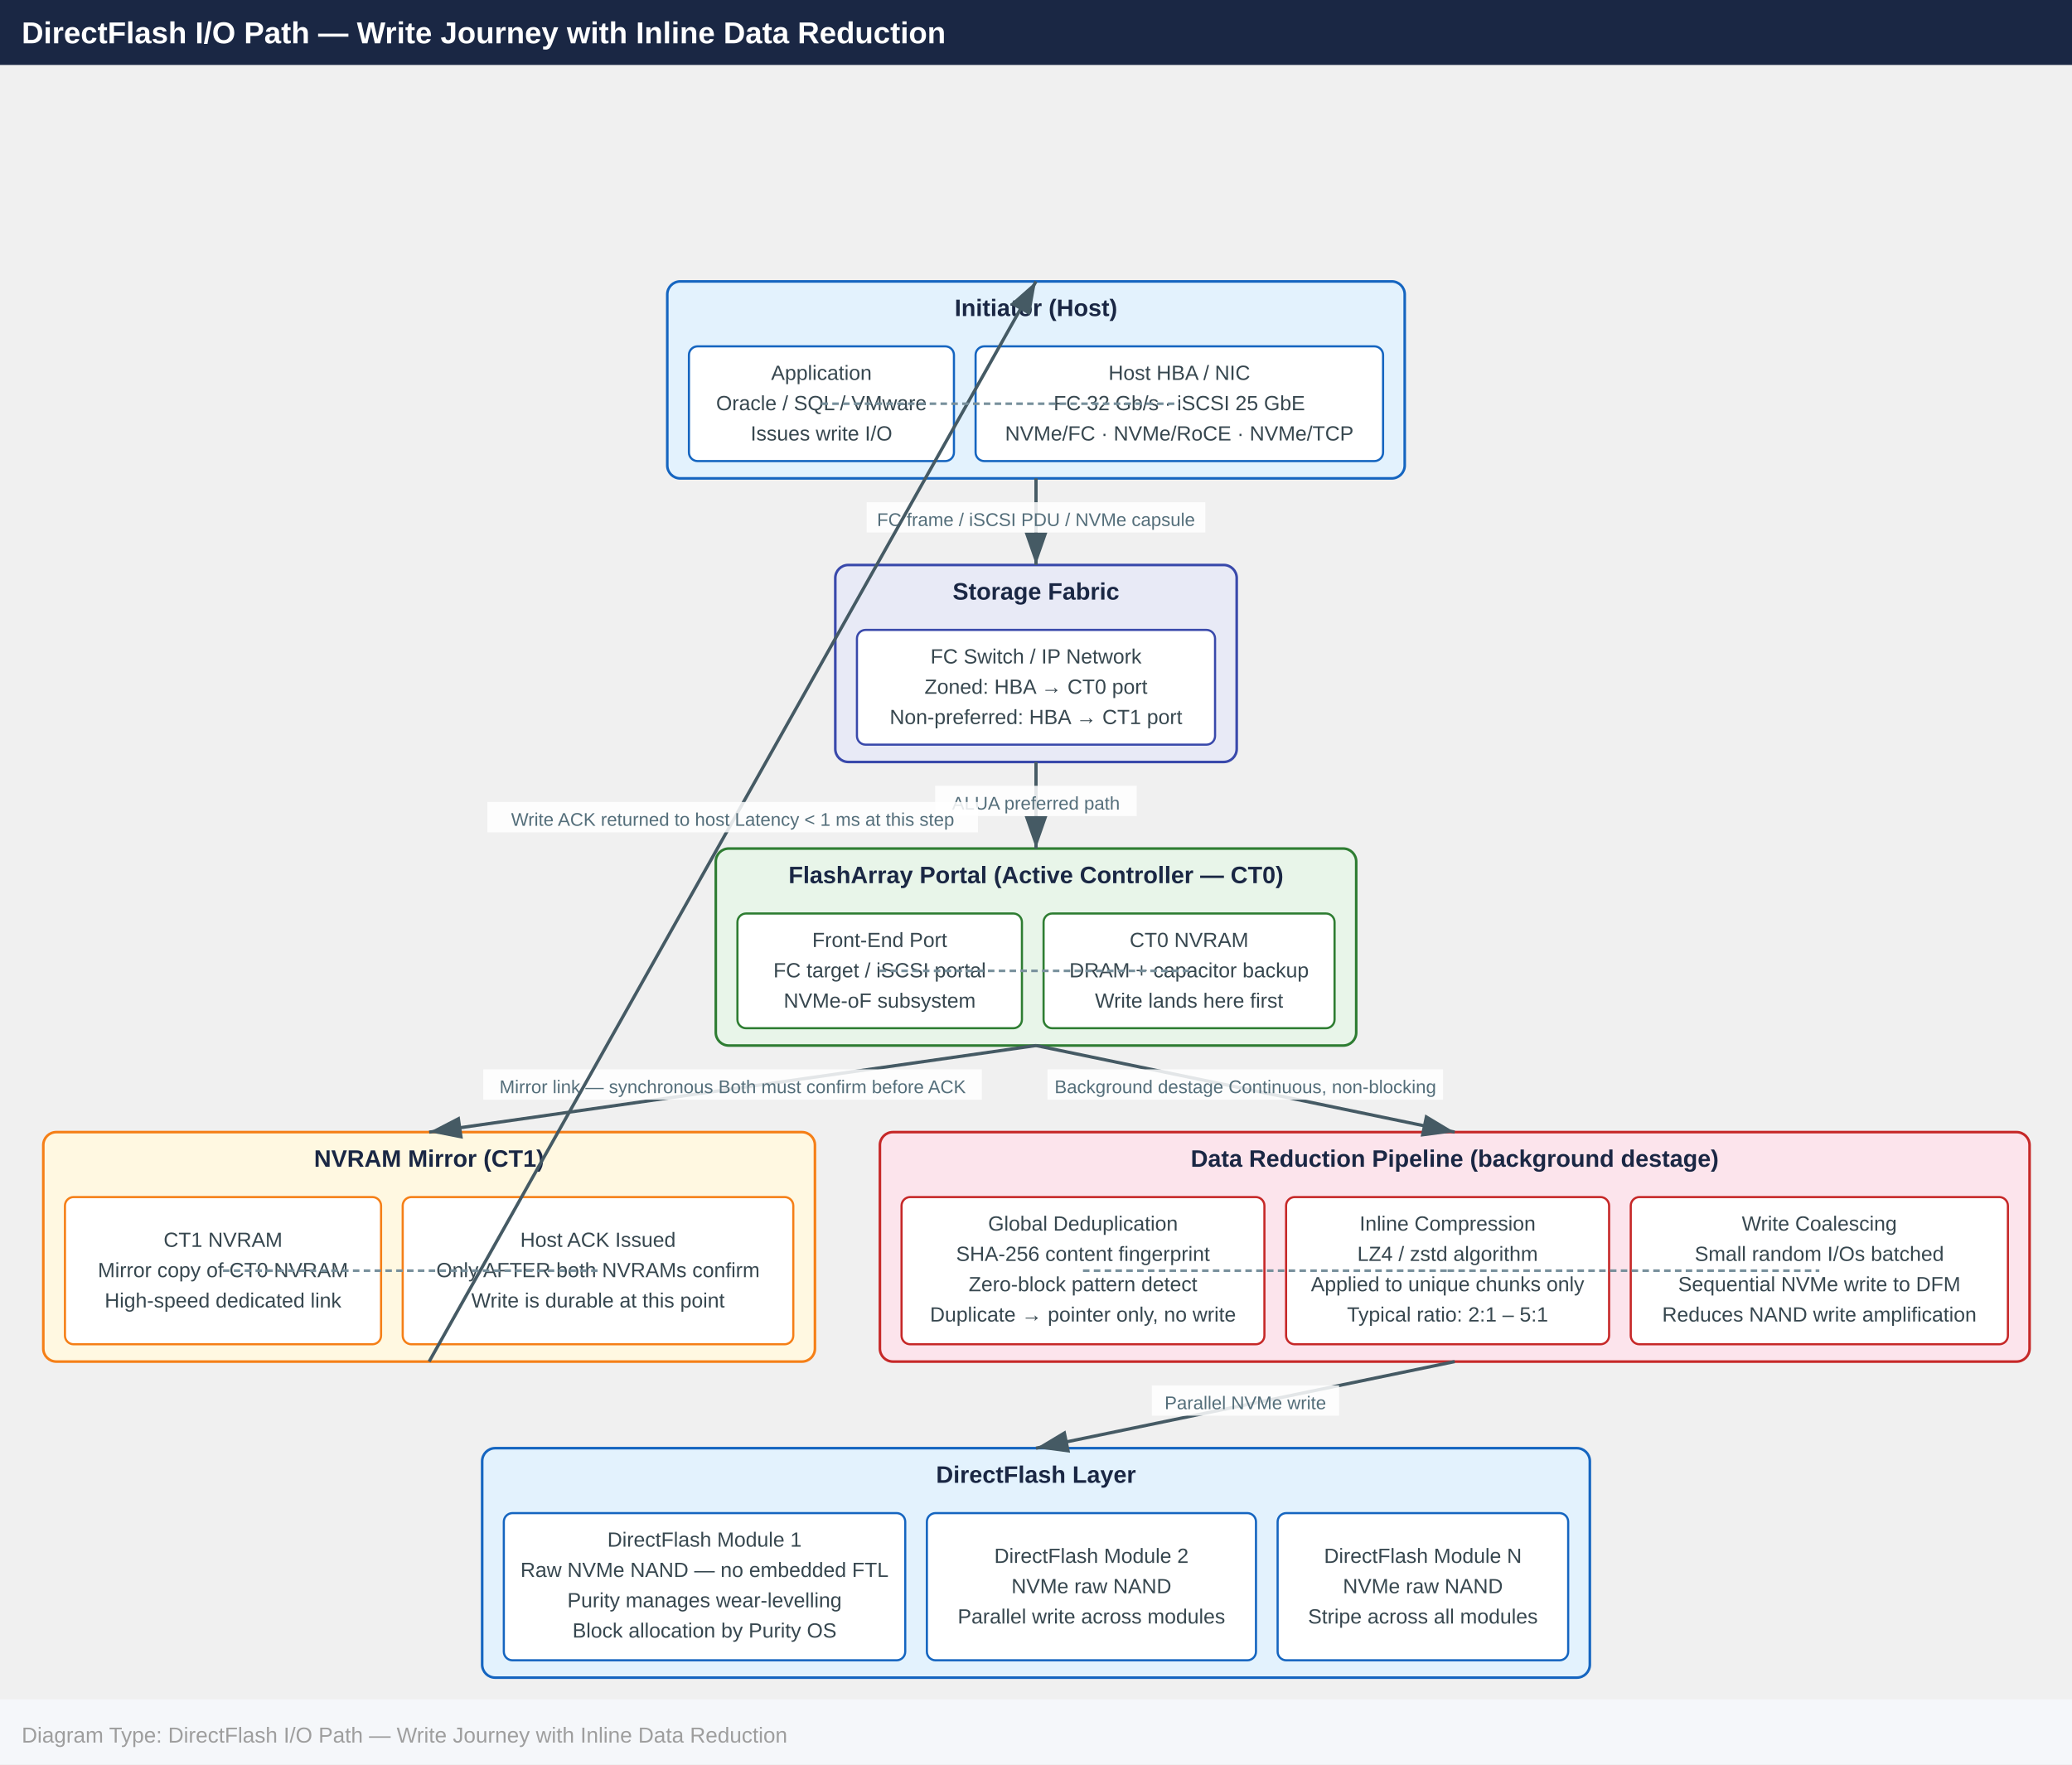
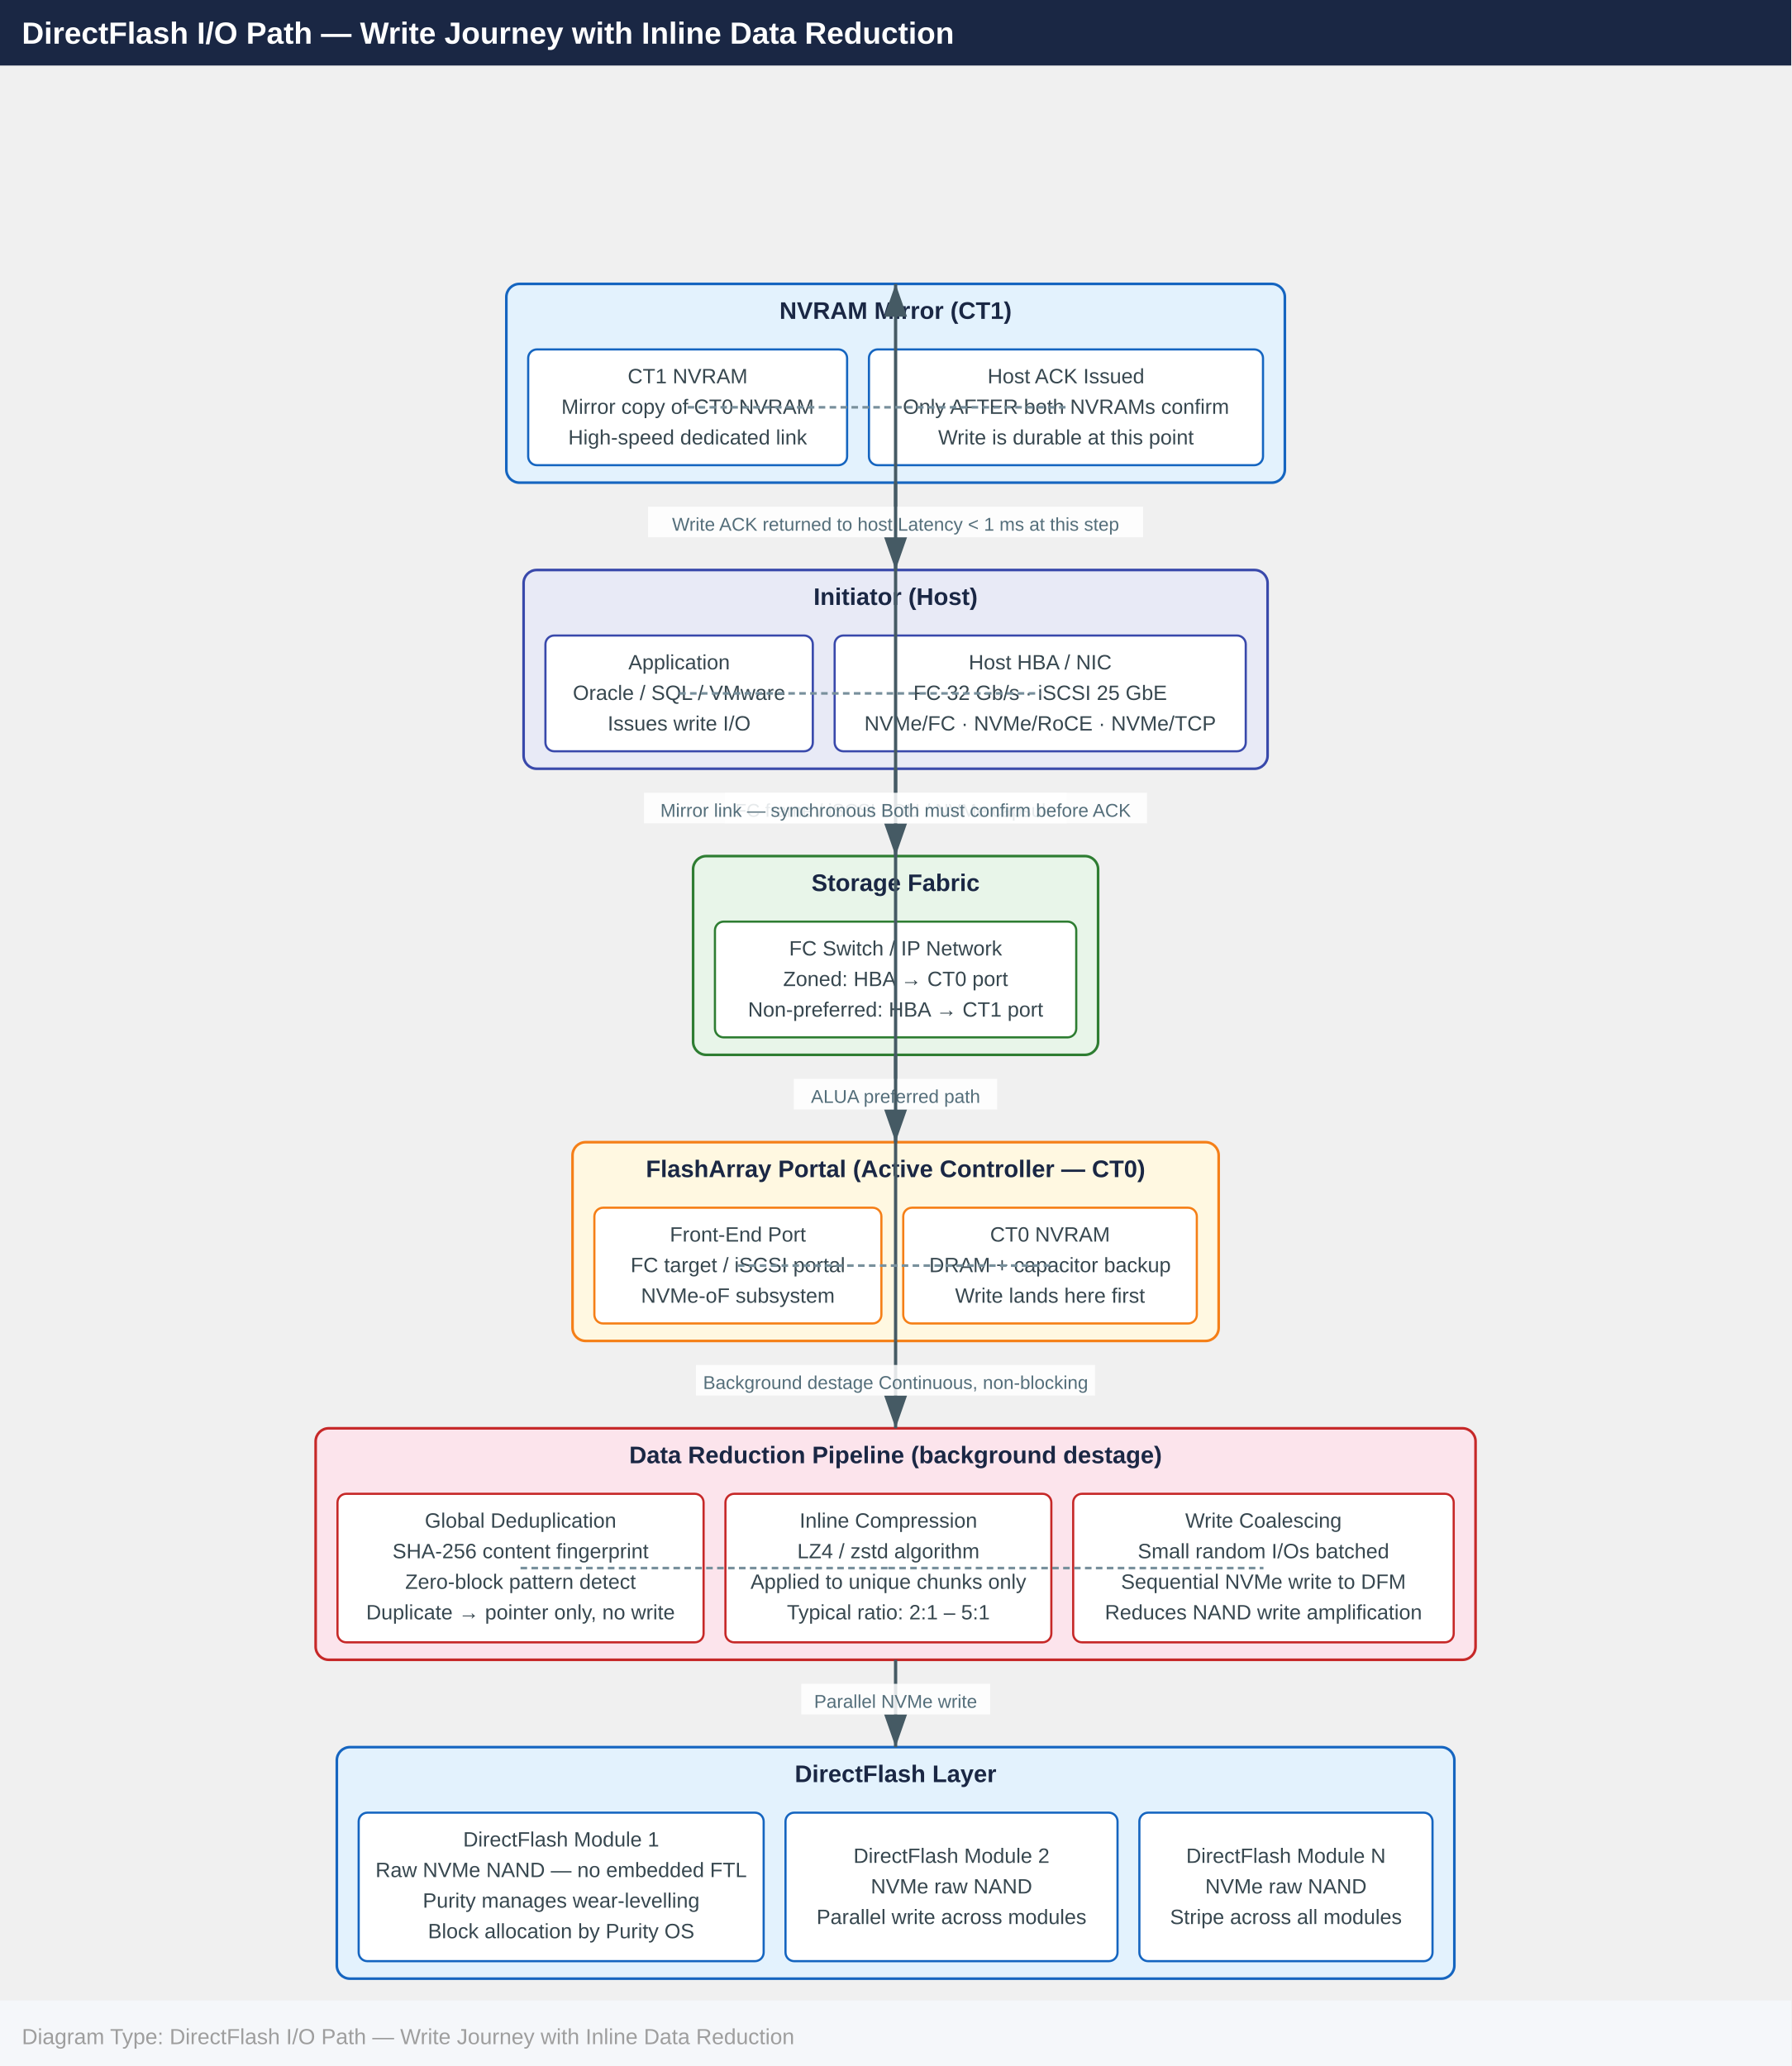
- <svg xmlns="http://www.w3.org/2000/svg" width="957" height="815" viewBox="0 0 957 815">
+ <svg xmlns="http://www.w3.org/2000/svg" width="820" height="946" viewBox="0 0 820 946">
  <defs>
    <marker id="arrowhead" markerWidth="10" markerHeight="7" refX="10" refY="3.5" orient="auto">
      <polygon points="0 0, 10 3.5, 0 7" fill="#455a64" />
    </marker>
  </defs>
-   <rect x="0" y="0" width="957" height="30" fill="#1a2744" />
+   <rect x="0" y="0" width="820" height="30" fill="#1a2744" />
  <text x="10" y="20" font-family="Arial,Helvetica,sans-serif" font-size="14" font-weight="bold" fill="#ffffff">DirectFlash I/O Path — Write Journey with Inline Data Reduction</text>
-   <rect x="308.2" y="130.0" width="340.6" height="91.0" rx="6" fill="#e3f2fd" stroke="#1565c0" stroke-width="1.2" />
-   <text x="478.5" y="146.0" text-anchor="middle" font-family="Arial,Helvetica,sans-serif" font-size="11" font-weight="700" fill="#1a2744">Initiator (Host)</text>
-   <rect x="318.2" y="160.0" width="122.4" height="53.0" rx="4" fill="#ffffff" stroke="#1565c0" stroke-width="1" />
-   <text x="379.4" y="175.5" text-anchor="middle" font-family="Arial,Helvetica,sans-serif" font-size="9.5" fill="#37474f">Application</text>
-   <text x="379.4" y="189.5" text-anchor="middle" font-family="Arial,Helvetica,sans-serif" font-size="9.5" fill="#37474f">Oracle / SQL / VMware</text>
-   <text x="379.4" y="203.5" text-anchor="middle" font-family="Arial,Helvetica,sans-serif" font-size="9.5" fill="#37474f">Issues write I/O</text>
-   <rect x="450.6" y="160.0" width="188.2" height="53.0" rx="4" fill="#ffffff" stroke="#1565c0" stroke-width="1" />
-   <text x="544.7" y="175.5" text-anchor="middle" font-family="Arial,Helvetica,sans-serif" font-size="9.5" fill="#37474f">Host HBA / NIC</text>
-   <text x="544.7" y="189.5" text-anchor="middle" font-family="Arial,Helvetica,sans-serif" font-size="9.5" fill="#37474f">FC 32 Gb/s · iSCSI 25 GbE</text>
-   <text x="544.7" y="203.5" text-anchor="middle" font-family="Arial,Helvetica,sans-serif" font-size="9.5" fill="#37474f">NVMe/FC · NVMe/RoCE · NVMe/TCP</text>
-   <rect x="385.8" y="261.0" width="185.4" height="91.0" rx="6" fill="#e8eaf6" stroke="#3949ab" stroke-width="1.2" />
-   <text x="478.5" y="277.0" text-anchor="middle" font-family="Arial,Helvetica,sans-serif" font-size="11" font-weight="700" fill="#1a2744">Storage Fabric</text>
-   <rect x="395.8" y="291.0" width="165.4" height="53.0" rx="4" fill="#ffffff" stroke="#3949ab" stroke-width="1" />
-   <text x="478.5" y="306.5" text-anchor="middle" font-family="Arial,Helvetica,sans-serif" font-size="9.5" fill="#37474f">FC Switch / IP Network</text>
-   <text x="478.5" y="320.5" text-anchor="middle" font-family="Arial,Helvetica,sans-serif" font-size="9.5" fill="#37474f">Zoned: HBA → CT0 port</text>
-   <text x="478.5" y="334.5" text-anchor="middle" font-family="Arial,Helvetica,sans-serif" font-size="9.5" fill="#37474f">Non-preferred: HBA → CT1 port</text>
-   <rect x="330.6" y="392.0" width="295.8" height="91.0" rx="6" fill="#e8f5e9" stroke="#2e7d32" stroke-width="1.2" />
-   <text x="478.5" y="408.0" text-anchor="middle" font-family="Arial,Helvetica,sans-serif" font-size="11" font-weight="700" fill="#1a2744">FlashArray Portal (Active Controller — CT0)</text>
-   <rect x="340.6" y="422.0" width="131.4" height="53.0" rx="4" fill="#ffffff" stroke="#2e7d32" stroke-width="1" />
-   <text x="406.3" y="437.5" text-anchor="middle" font-family="Arial,Helvetica,sans-serif" font-size="9.5" fill="#37474f">Front-End Port</text>
-   <text x="406.3" y="451.5" text-anchor="middle" font-family="Arial,Helvetica,sans-serif" font-size="9.5" fill="#37474f">FC target / iSCSI portal</text>
-   <text x="406.3" y="465.5" text-anchor="middle" font-family="Arial,Helvetica,sans-serif" font-size="9.5" fill="#37474f">NVMe-oF subsystem</text>
-   <rect x="482.0" y="422.0" width="134.4" height="53.0" rx="4" fill="#ffffff" stroke="#2e7d32" stroke-width="1" />
-   <text x="549.2" y="437.5" text-anchor="middle" font-family="Arial,Helvetica,sans-serif" font-size="9.5" fill="#37474f">CT0 NVRAM</text>
-   <text x="549.2" y="451.5" text-anchor="middle" font-family="Arial,Helvetica,sans-serif" font-size="9.5" fill="#37474f">DRAM + capacitor backup</text>
-   <text x="549.2" y="465.5" text-anchor="middle" font-family="Arial,Helvetica,sans-serif" font-size="9.5" fill="#37474f">Write lands here first</text>
-   <rect x="20.0" y="523.0" width="356.4" height="106.0" rx="6" fill="#fff8e1" stroke="#f57f17" stroke-width="1.2" />
-   <text x="198.2" y="539.0" text-anchor="middle" font-family="Arial,Helvetica,sans-serif" font-size="11" font-weight="700" fill="#1a2744">NVRAM Mirror (CT1)</text>
-   <rect x="30.0" y="553.0" width="146.0" height="68.0" rx="4" fill="#ffffff" stroke="#f57f17" stroke-width="1" />
-   <text x="103.0" y="576.0" text-anchor="middle" font-family="Arial,Helvetica,sans-serif" font-size="9.5" fill="#37474f">CT1 NVRAM</text>
-   <text x="103.0" y="590.0" text-anchor="middle" font-family="Arial,Helvetica,sans-serif" font-size="9.5" fill="#37474f">Mirror copy of CT0 NVRAM</text>
-   <text x="103.0" y="604.0" text-anchor="middle" font-family="Arial,Helvetica,sans-serif" font-size="9.5" fill="#37474f">High-speed dedicated link</text>
-   <rect x="186.0" y="553.0" width="180.4" height="68.0" rx="4" fill="#ffffff" stroke="#f57f17" stroke-width="1" />
-   <text x="276.2" y="576.0" text-anchor="middle" font-family="Arial,Helvetica,sans-serif" font-size="9.5" fill="#37474f">Host ACK Issued</text>
-   <text x="276.2" y="590.0" text-anchor="middle" font-family="Arial,Helvetica,sans-serif" font-size="9.5" fill="#37474f">Only AFTER both NVRAMs confirm</text>
-   <text x="276.2" y="604.0" text-anchor="middle" font-family="Arial,Helvetica,sans-serif" font-size="9.5" fill="#37474f">Write is durable at this point</text>
-   <rect x="406.4" y="523.0" width="531.0" height="106.0" rx="6" fill="#fce4ec" stroke="#c62828" stroke-width="1.2" />
-   <text x="671.9" y="539.0" text-anchor="middle" font-family="Arial,Helvetica,sans-serif" font-size="11" font-weight="700" fill="#1a2744">Data Reduction Pipeline (background destage)</text>
-   <rect x="416.4" y="553.0" width="167.6" height="68.0" rx="4" fill="#ffffff" stroke="#c62828" stroke-width="1" />
-   <text x="500.2" y="568.5" text-anchor="middle" font-family="Arial,Helvetica,sans-serif" font-size="9.5" fill="#37474f">Global Deduplication</text>
-   <text x="500.2" y="582.5" text-anchor="middle" font-family="Arial,Helvetica,sans-serif" font-size="9.5" fill="#37474f">SHA-256 content fingerprint</text>
-   <text x="500.2" y="596.5" text-anchor="middle" font-family="Arial,Helvetica,sans-serif" font-size="9.5" fill="#37474f">Zero-block pattern detect</text>
-   <text x="500.2" y="610.5" text-anchor="middle" font-family="Arial,Helvetica,sans-serif" font-size="9.5" fill="#37474f">Duplicate → pointer only, no write</text>
-   <rect x="594.0" y="553.0" width="149.2" height="68.0" rx="4" fill="#ffffff" stroke="#c62828" stroke-width="1" />
-   <text x="668.6" y="568.5" text-anchor="middle" font-family="Arial,Helvetica,sans-serif" font-size="9.5" fill="#37474f">Inline Compression</text>
-   <text x="668.6" y="582.5" text-anchor="middle" font-family="Arial,Helvetica,sans-serif" font-size="9.5" fill="#37474f">LZ4 / zstd algorithm</text>
-   <text x="668.6" y="596.5" text-anchor="middle" font-family="Arial,Helvetica,sans-serif" font-size="9.5" fill="#37474f">Applied to unique chunks only</text>
-   <text x="668.6" y="610.5" text-anchor="middle" font-family="Arial,Helvetica,sans-serif" font-size="9.5" fill="#37474f">Typical ratio: 2:1 – 5:1</text>
-   <rect x="753.2" y="553.0" width="174.2" height="68.0" rx="4" fill="#ffffff" stroke="#c62828" stroke-width="1" />
-   <text x="840.3" y="568.5" text-anchor="middle" font-family="Arial,Helvetica,sans-serif" font-size="9.5" fill="#37474f">Write Coalescing</text>
-   <text x="840.3" y="582.5" text-anchor="middle" font-family="Arial,Helvetica,sans-serif" font-size="9.5" fill="#37474f">Small random I/Os batched</text>
-   <text x="840.3" y="596.5" text-anchor="middle" font-family="Arial,Helvetica,sans-serif" font-size="9.5" fill="#37474f">Sequential NVMe write to DFM</text>
-   <text x="840.3" y="610.5" text-anchor="middle" font-family="Arial,Helvetica,sans-serif" font-size="9.5" fill="#37474f">Reduces NAND write amplification</text>
-   <rect x="222.7" y="669.0" width="511.6" height="106.0" rx="6" fill="#e3f2fd" stroke="#1565c0" stroke-width="1.2" />
-   <text x="478.5" y="685.0" text-anchor="middle" font-family="Arial,Helvetica,sans-serif" font-size="11" font-weight="700" fill="#1a2744">DirectFlash Layer</text>
-   <rect x="232.7" y="699.0" width="185.4" height="68.0" rx="4" fill="#ffffff" stroke="#1565c0" stroke-width="1" />
-   <text x="325.4" y="714.5" text-anchor="middle" font-family="Arial,Helvetica,sans-serif" font-size="9.5" fill="#37474f">DirectFlash Module 1</text>
-   <text x="325.4" y="728.5" text-anchor="middle" font-family="Arial,Helvetica,sans-serif" font-size="9.5" fill="#37474f">Raw NVMe NAND — no embedded FTL</text>
-   <text x="325.4" y="742.5" text-anchor="middle" font-family="Arial,Helvetica,sans-serif" font-size="9.5" fill="#37474f">Purity manages wear-levelling</text>
-   <text x="325.4" y="756.5" text-anchor="middle" font-family="Arial,Helvetica,sans-serif" font-size="9.5" fill="#37474f">Block allocation by Purity OS</text>
-   <rect x="428.1" y="699.0" width="152.0" height="68.0" rx="4" fill="#ffffff" stroke="#1565c0" stroke-width="1" />
-   <text x="504.1" y="722.0" text-anchor="middle" font-family="Arial,Helvetica,sans-serif" font-size="9.5" fill="#37474f">DirectFlash Module 2</text>
-   <text x="504.1" y="736.0" text-anchor="middle" font-family="Arial,Helvetica,sans-serif" font-size="9.5" fill="#37474f">NVMe raw NAND</text>
-   <text x="504.1" y="750.0" text-anchor="middle" font-family="Arial,Helvetica,sans-serif" font-size="9.5" fill="#37474f">Parallel write across modules</text>
-   <rect x="590.1" y="699.0" width="134.2" height="68.0" rx="4" fill="#ffffff" stroke="#1565c0" stroke-width="1" />
-   <text x="657.2" y="722.0" text-anchor="middle" font-family="Arial,Helvetica,sans-serif" font-size="9.5" fill="#37474f">DirectFlash Module N</text>
-   <text x="657.2" y="736.0" text-anchor="middle" font-family="Arial,Helvetica,sans-serif" font-size="9.5" fill="#37474f">NVMe raw NAND</text>
-   <text x="657.2" y="750.0" text-anchor="middle" font-family="Arial,Helvetica,sans-serif" font-size="9.5" fill="#37474f">Stripe across all modules</text>
-   <line x1="478.5" y1="221.0" x2="478.5" y2="261.0" stroke="#455a64" stroke-width="1.5" marker-end="url(#arrowhead)" />
-   <rect x="400.3" y="232.0" width="156.4" height="14" fill="#ffffff" opacity="0.85" />
-   <text x="478.5" y="243.0" text-anchor="middle" font-family="Arial,Helvetica,sans-serif" font-size="8.5" fill="#546e7a">FC frame / iSCSI PDU / NVMe capsule</text>
-   <line x1="478.5" y1="352.0" x2="478.5" y2="392.0" stroke="#455a64" stroke-width="1.5" marker-end="url(#arrowhead)" />
-   <rect x="431.9" y="363.0" width="93.1" height="14" fill="#ffffff" opacity="0.85" />
-   <text x="478.5" y="374.0" text-anchor="middle" font-family="Arial,Helvetica,sans-serif" font-size="8.5" fill="#546e7a">ALUA preferred path</text>
-   <line x1="478.5" y1="483.0" x2="198.2" y2="523.0" stroke="#455a64" stroke-width="1.5" marker-end="url(#arrowhead)" />
-   <rect x="223.2" y="494.0" width="230.3" height="14" fill="#ffffff" opacity="0.85" />
-   <text x="338.4" y="505.0" text-anchor="middle" font-family="Arial,Helvetica,sans-serif" font-size="8.5" fill="#546e7a">Mirror link — synchronous Both must confirm before ACK</text>
-   <line x1="478.5" y1="483.0" x2="671.9" y2="523.0" stroke="#455a64" stroke-width="1.5" marker-end="url(#arrowhead)" />
-   <rect x="483.8" y="494.0" width="182.7" height="14" fill="#ffffff" opacity="0.85" />
-   <text x="575.2" y="505.0" text-anchor="middle" font-family="Arial,Helvetica,sans-serif" font-size="8.5" fill="#546e7a">Background destage Continuous, non-blocking</text>
-   <line x1="198.2" y1="629.0" x2="478.5" y2="130.0" stroke="#455a64" stroke-width="1.5" marker-end="url(#arrowhead)" />
-   <rect x="225.1" y="370.5" width="226.6" height="14" fill="#ffffff" opacity="0.85" />
-   <text x="338.4" y="381.5" text-anchor="middle" font-family="Arial,Helvetica,sans-serif" font-size="8.5" fill="#546e7a">Write ACK returned to host Latency &lt; 1 ms at this step</text>
-   <line x1="671.9" y1="629.0" x2="478.5" y2="669.0" stroke="#455a64" stroke-width="1.5" marker-end="url(#arrowhead)" />
-   <rect x="532.0" y="640.0" width="86.5" height="14" fill="#ffffff" opacity="0.85" />
-   <text x="575.2" y="651.0" text-anchor="middle" font-family="Arial,Helvetica,sans-serif" font-size="8.5" fill="#546e7a">Parallel NVMe write</text>
-   <line x1="379.4" y1="186.5" x2="544.7" y2="186.5" stroke="#78909c" stroke-width="1.2" stroke-dasharray="3,2" />
-   <line x1="406.3" y1="448.5" x2="549.2" y2="448.5" stroke="#78909c" stroke-width="1.2" stroke-dasharray="3,2" />
-   <line x1="103.0" y1="587.0" x2="276.2" y2="587.0" stroke="#78909c" stroke-width="1.2" stroke-dasharray="3,2" />
-   <line x1="500.2" y1="587.0" x2="668.6" y2="587.0" stroke="#78909c" stroke-width="1.2" stroke-dasharray="3,2" />
-   <line x1="668.6" y1="587.0" x2="840.3" y2="587.0" stroke="#78909c" stroke-width="1.2" stroke-dasharray="3,2" />
-   <rect x="0" y="785.0" width="957" height="30" fill="#f5f7fa" />
-   <text x="10" y="805.0" font-family="Arial,Helvetica,sans-serif" font-size="10" fill="#9e9e9e">Diagram Type: DirectFlash I/O Path — Write Journey with Inline Data Reduction</text>
+   <rect x="231.8" y="130.0" width="356.4" height="91.0" rx="6" fill="#e3f2fd" stroke="#1565c0" stroke-width="1.2" />
+   <text x="410.0" y="146.0" text-anchor="middle" font-family="Arial,Helvetica,sans-serif" font-size="11" font-weight="700" fill="#1a2744">NVRAM Mirror (CT1)</text>
+   <rect x="241.8" y="160.0" width="146.0" height="53.0" rx="4" fill="#ffffff" stroke="#1565c0" stroke-width="1" />
+   <text x="314.8" y="175.5" text-anchor="middle" font-family="Arial,Helvetica,sans-serif" font-size="9.5" fill="#37474f">CT1 NVRAM</text>
+   <text x="314.8" y="189.5" text-anchor="middle" font-family="Arial,Helvetica,sans-serif" font-size="9.5" fill="#37474f">Mirror copy of CT0 NVRAM</text>
+   <text x="314.8" y="203.5" text-anchor="middle" font-family="Arial,Helvetica,sans-serif" font-size="9.5" fill="#37474f">High-speed dedicated link</text>
+   <rect x="397.8" y="160.0" width="180.4" height="53.0" rx="4" fill="#ffffff" stroke="#1565c0" stroke-width="1" />
+   <text x="488.0" y="175.5" text-anchor="middle" font-family="Arial,Helvetica,sans-serif" font-size="9.5" fill="#37474f">Host ACK Issued</text>
+   <text x="488.0" y="189.5" text-anchor="middle" font-family="Arial,Helvetica,sans-serif" font-size="9.5" fill="#37474f">Only AFTER both NVRAMs confirm</text>
+   <text x="488.0" y="203.5" text-anchor="middle" font-family="Arial,Helvetica,sans-serif" font-size="9.5" fill="#37474f">Write is durable at this point</text>
+   <rect x="239.7" y="261.0" width="340.6" height="91.0" rx="6" fill="#e8eaf6" stroke="#3949ab" stroke-width="1.2" />
+   <text x="410.0" y="277.0" text-anchor="middle" font-family="Arial,Helvetica,sans-serif" font-size="11" font-weight="700" fill="#1a2744">Initiator (Host)</text>
+   <rect x="249.7" y="291.0" width="122.4" height="53.0" rx="4" fill="#ffffff" stroke="#3949ab" stroke-width="1" />
+   <text x="310.9" y="306.5" text-anchor="middle" font-family="Arial,Helvetica,sans-serif" font-size="9.5" fill="#37474f">Application</text>
+   <text x="310.9" y="320.5" text-anchor="middle" font-family="Arial,Helvetica,sans-serif" font-size="9.5" fill="#37474f">Oracle / SQL / VMware</text>
+   <text x="310.9" y="334.5" text-anchor="middle" font-family="Arial,Helvetica,sans-serif" font-size="9.5" fill="#37474f">Issues write I/O</text>
+   <rect x="382.1" y="291.0" width="188.2" height="53.0" rx="4" fill="#ffffff" stroke="#3949ab" stroke-width="1" />
+   <text x="476.2" y="306.5" text-anchor="middle" font-family="Arial,Helvetica,sans-serif" font-size="9.5" fill="#37474f">Host HBA / NIC</text>
+   <text x="476.2" y="320.5" text-anchor="middle" font-family="Arial,Helvetica,sans-serif" font-size="9.5" fill="#37474f">FC 32 Gb/s · iSCSI 25 GbE</text>
+   <text x="476.2" y="334.5" text-anchor="middle" font-family="Arial,Helvetica,sans-serif" font-size="9.5" fill="#37474f">NVMe/FC · NVMe/RoCE · NVMe/TCP</text>
+   <rect x="317.3" y="392.0" width="185.4" height="91.0" rx="6" fill="#e8f5e9" stroke="#2e7d32" stroke-width="1.2" />
+   <text x="410.0" y="408.0" text-anchor="middle" font-family="Arial,Helvetica,sans-serif" font-size="11" font-weight="700" fill="#1a2744">Storage Fabric</text>
+   <rect x="327.3" y="422.0" width="165.4" height="53.0" rx="4" fill="#ffffff" stroke="#2e7d32" stroke-width="1" />
+   <text x="410.0" y="437.5" text-anchor="middle" font-family="Arial,Helvetica,sans-serif" font-size="9.5" fill="#37474f">FC Switch / IP Network</text>
+   <text x="410.0" y="451.5" text-anchor="middle" font-family="Arial,Helvetica,sans-serif" font-size="9.5" fill="#37474f">Zoned: HBA → CT0 port</text>
+   <text x="410.0" y="465.5" text-anchor="middle" font-family="Arial,Helvetica,sans-serif" font-size="9.5" fill="#37474f">Non-preferred: HBA → CT1 port</text>
+   <rect x="262.1" y="523.0" width="295.8" height="91.0" rx="6" fill="#fff8e1" stroke="#f57f17" stroke-width="1.2" />
+   <text x="410.0" y="539.0" text-anchor="middle" font-family="Arial,Helvetica,sans-serif" font-size="11" font-weight="700" fill="#1a2744">FlashArray Portal (Active Controller — CT0)</text>
+   <rect x="272.1" y="553.0" width="131.4" height="53.0" rx="4" fill="#ffffff" stroke="#f57f17" stroke-width="1" />
+   <text x="337.8" y="568.5" text-anchor="middle" font-family="Arial,Helvetica,sans-serif" font-size="9.5" fill="#37474f">Front-End Port</text>
+   <text x="337.8" y="582.5" text-anchor="middle" font-family="Arial,Helvetica,sans-serif" font-size="9.5" fill="#37474f">FC target / iSCSI portal</text>
+   <text x="337.8" y="596.5" text-anchor="middle" font-family="Arial,Helvetica,sans-serif" font-size="9.5" fill="#37474f">NVMe-oF subsystem</text>
+   <rect x="413.5" y="553.0" width="134.4" height="53.0" rx="4" fill="#ffffff" stroke="#f57f17" stroke-width="1" />
+   <text x="480.7" y="568.5" text-anchor="middle" font-family="Arial,Helvetica,sans-serif" font-size="9.5" fill="#37474f">CT0 NVRAM</text>
+   <text x="480.7" y="582.5" text-anchor="middle" font-family="Arial,Helvetica,sans-serif" font-size="9.5" fill="#37474f">DRAM + capacitor backup</text>
+   <text x="480.7" y="596.5" text-anchor="middle" font-family="Arial,Helvetica,sans-serif" font-size="9.5" fill="#37474f">Write lands here first</text>
+   <rect x="144.5" y="654.0" width="531.0" height="106.0" rx="6" fill="#fce4ec" stroke="#c62828" stroke-width="1.2" />
+   <text x="410.0" y="670.0" text-anchor="middle" font-family="Arial,Helvetica,sans-serif" font-size="11" font-weight="700" fill="#1a2744">Data Reduction Pipeline (background destage)</text>
+   <rect x="154.5" y="684.0" width="167.6" height="68.0" rx="4" fill="#ffffff" stroke="#c62828" stroke-width="1" />
+   <text x="238.3" y="699.5" text-anchor="middle" font-family="Arial,Helvetica,sans-serif" font-size="9.5" fill="#37474f">Global Deduplication</text>
+   <text x="238.3" y="713.5" text-anchor="middle" font-family="Arial,Helvetica,sans-serif" font-size="9.5" fill="#37474f">SHA-256 content fingerprint</text>
+   <text x="238.3" y="727.5" text-anchor="middle" font-family="Arial,Helvetica,sans-serif" font-size="9.5" fill="#37474f">Zero-block pattern detect</text>
+   <text x="238.3" y="741.5" text-anchor="middle" font-family="Arial,Helvetica,sans-serif" font-size="9.5" fill="#37474f">Duplicate → pointer only, no write</text>
+   <rect x="332.1" y="684.0" width="149.2" height="68.0" rx="4" fill="#ffffff" stroke="#c62828" stroke-width="1" />
+   <text x="406.7" y="699.5" text-anchor="middle" font-family="Arial,Helvetica,sans-serif" font-size="9.5" fill="#37474f">Inline Compression</text>
+   <text x="406.7" y="713.5" text-anchor="middle" font-family="Arial,Helvetica,sans-serif" font-size="9.5" fill="#37474f">LZ4 / zstd algorithm</text>
+   <text x="406.7" y="727.5" text-anchor="middle" font-family="Arial,Helvetica,sans-serif" font-size="9.5" fill="#37474f">Applied to unique chunks only</text>
+   <text x="406.7" y="741.5" text-anchor="middle" font-family="Arial,Helvetica,sans-serif" font-size="9.5" fill="#37474f">Typical ratio: 2:1 – 5:1</text>
+   <rect x="491.3" y="684.0" width="174.2" height="68.0" rx="4" fill="#ffffff" stroke="#c62828" stroke-width="1" />
+   <text x="578.4" y="699.5" text-anchor="middle" font-family="Arial,Helvetica,sans-serif" font-size="9.5" fill="#37474f">Write Coalescing</text>
+   <text x="578.4" y="713.5" text-anchor="middle" font-family="Arial,Helvetica,sans-serif" font-size="9.5" fill="#37474f">Small random I/Os batched</text>
+   <text x="578.4" y="727.5" text-anchor="middle" font-family="Arial,Helvetica,sans-serif" font-size="9.5" fill="#37474f">Sequential NVMe write to DFM</text>
+   <text x="578.4" y="741.5" text-anchor="middle" font-family="Arial,Helvetica,sans-serif" font-size="9.5" fill="#37474f">Reduces NAND write amplification</text>
+   <rect x="154.2" y="800.0" width="511.6" height="106.0" rx="6" fill="#e3f2fd" stroke="#1565c0" stroke-width="1.2" />
+   <text x="410.0" y="816.0" text-anchor="middle" font-family="Arial,Helvetica,sans-serif" font-size="11" font-weight="700" fill="#1a2744">DirectFlash Layer</text>
+   <rect x="164.2" y="830.0" width="185.4" height="68.0" rx="4" fill="#ffffff" stroke="#1565c0" stroke-width="1" />
+   <text x="256.9" y="845.5" text-anchor="middle" font-family="Arial,Helvetica,sans-serif" font-size="9.5" fill="#37474f">DirectFlash Module 1</text>
+   <text x="256.9" y="859.5" text-anchor="middle" font-family="Arial,Helvetica,sans-serif" font-size="9.5" fill="#37474f">Raw NVMe NAND — no embedded FTL</text>
+   <text x="256.9" y="873.5" text-anchor="middle" font-family="Arial,Helvetica,sans-serif" font-size="9.5" fill="#37474f">Purity manages wear-levelling</text>
+   <text x="256.9" y="887.5" text-anchor="middle" font-family="Arial,Helvetica,sans-serif" font-size="9.5" fill="#37474f">Block allocation by Purity OS</text>
+   <rect x="359.6" y="830.0" width="152.0" height="68.0" rx="4" fill="#ffffff" stroke="#1565c0" stroke-width="1" />
+   <text x="435.6" y="853.0" text-anchor="middle" font-family="Arial,Helvetica,sans-serif" font-size="9.5" fill="#37474f">DirectFlash Module 2</text>
+   <text x="435.6" y="867.0" text-anchor="middle" font-family="Arial,Helvetica,sans-serif" font-size="9.5" fill="#37474f">NVMe raw NAND</text>
+   <text x="435.6" y="881.0" text-anchor="middle" font-family="Arial,Helvetica,sans-serif" font-size="9.5" fill="#37474f">Parallel write across modules</text>
+   <rect x="521.6" y="830.0" width="134.2" height="68.0" rx="4" fill="#ffffff" stroke="#1565c0" stroke-width="1" />
+   <text x="588.7" y="853.0" text-anchor="middle" font-family="Arial,Helvetica,sans-serif" font-size="9.5" fill="#37474f">DirectFlash Module N</text>
+   <text x="588.7" y="867.0" text-anchor="middle" font-family="Arial,Helvetica,sans-serif" font-size="9.5" fill="#37474f">NVMe raw NAND</text>
+   <text x="588.7" y="881.0" text-anchor="middle" font-family="Arial,Helvetica,sans-serif" font-size="9.5" fill="#37474f">Stripe across all modules</text>
+   <line x1="410.0" y1="221.0" x2="410.0" y2="261.0" stroke="#455a64" stroke-width="1.5" marker-end="url(#arrowhead)" />
+   <rect x="296.7" y="232.0" width="226.6" height="14" fill="#ffffff" opacity="0.85" />
+   <text x="410.0" y="243.0" text-anchor="middle" font-family="Arial,Helvetica,sans-serif" font-size="8.5" fill="#546e7a">Write ACK returned to host Latency &lt; 1 ms at this step</text>
+   <line x1="410.0" y1="352.0" x2="410.0" y2="392.0" stroke="#455a64" stroke-width="1.5" marker-end="url(#arrowhead)" />
+   <rect x="331.8" y="363.0" width="156.4" height="14" fill="#ffffff" opacity="0.85" />
+   <text x="410.0" y="374.0" text-anchor="middle" font-family="Arial,Helvetica,sans-serif" font-size="8.5" fill="#546e7a">FC frame / iSCSI PDU / NVMe capsule</text>
+   <line x1="410.0" y1="483.0" x2="410.0" y2="523.0" stroke="#455a64" stroke-width="1.5" marker-end="url(#arrowhead)" />
+   <rect x="363.4" y="494.0" width="93.1" height="14" fill="#ffffff" opacity="0.85" />
+   <text x="410.0" y="505.0" text-anchor="middle" font-family="Arial,Helvetica,sans-serif" font-size="8.5" fill="#546e7a">ALUA preferred path</text>
+   <line x1="410.0" y1="614.0" x2="410.0" y2="130.0" stroke="#455a64" stroke-width="1.5" marker-end="url(#arrowhead)" />
+   <rect x="294.8" y="363.0" width="230.3" height="14" fill="#ffffff" opacity="0.85" />
+   <text x="410.0" y="374.0" text-anchor="middle" font-family="Arial,Helvetica,sans-serif" font-size="8.5" fill="#546e7a">Mirror link — synchronous Both must confirm before ACK</text>
+   <line x1="410.0" y1="614.0" x2="410.0" y2="654.0" stroke="#455a64" stroke-width="1.5" marker-end="url(#arrowhead)" />
+   <rect x="318.6" y="625.0" width="182.7" height="14" fill="#ffffff" opacity="0.85" />
+   <text x="410.0" y="636.0" text-anchor="middle" font-family="Arial,Helvetica,sans-serif" font-size="8.5" fill="#546e7a">Background destage Continuous, non-blocking</text>
+   <line x1="410.0" y1="760.0" x2="410.0" y2="800.0" stroke="#455a64" stroke-width="1.5" marker-end="url(#arrowhead)" />
+   <rect x="366.8" y="771.0" width="86.5" height="14" fill="#ffffff" opacity="0.85" />
+   <text x="410.0" y="782.0" text-anchor="middle" font-family="Arial,Helvetica,sans-serif" font-size="8.5" fill="#546e7a">Parallel NVMe write</text>
+   <line x1="310.9" y1="317.5" x2="476.2" y2="317.5" stroke="#78909c" stroke-width="1.2" stroke-dasharray="3,2" />
+   <line x1="337.8" y1="579.5" x2="480.7" y2="579.5" stroke="#78909c" stroke-width="1.2" stroke-dasharray="3,2" />
+   <line x1="314.8" y1="186.5" x2="488.0" y2="186.5" stroke="#78909c" stroke-width="1.2" stroke-dasharray="3,2" />
+   <line x1="238.3" y1="718.0" x2="406.7" y2="718.0" stroke="#78909c" stroke-width="1.2" stroke-dasharray="3,2" />
+   <line x1="406.7" y1="718.0" x2="578.4" y2="718.0" stroke="#78909c" stroke-width="1.2" stroke-dasharray="3,2" />
+   <rect x="0" y="916.0" width="820" height="30" fill="#f5f7fa" />
+   <text x="10" y="936.0" font-family="Arial,Helvetica,sans-serif" font-size="10" fill="#9e9e9e">Diagram Type: DirectFlash I/O Path — Write Journey with Inline Data Reduction</text>
</svg>
